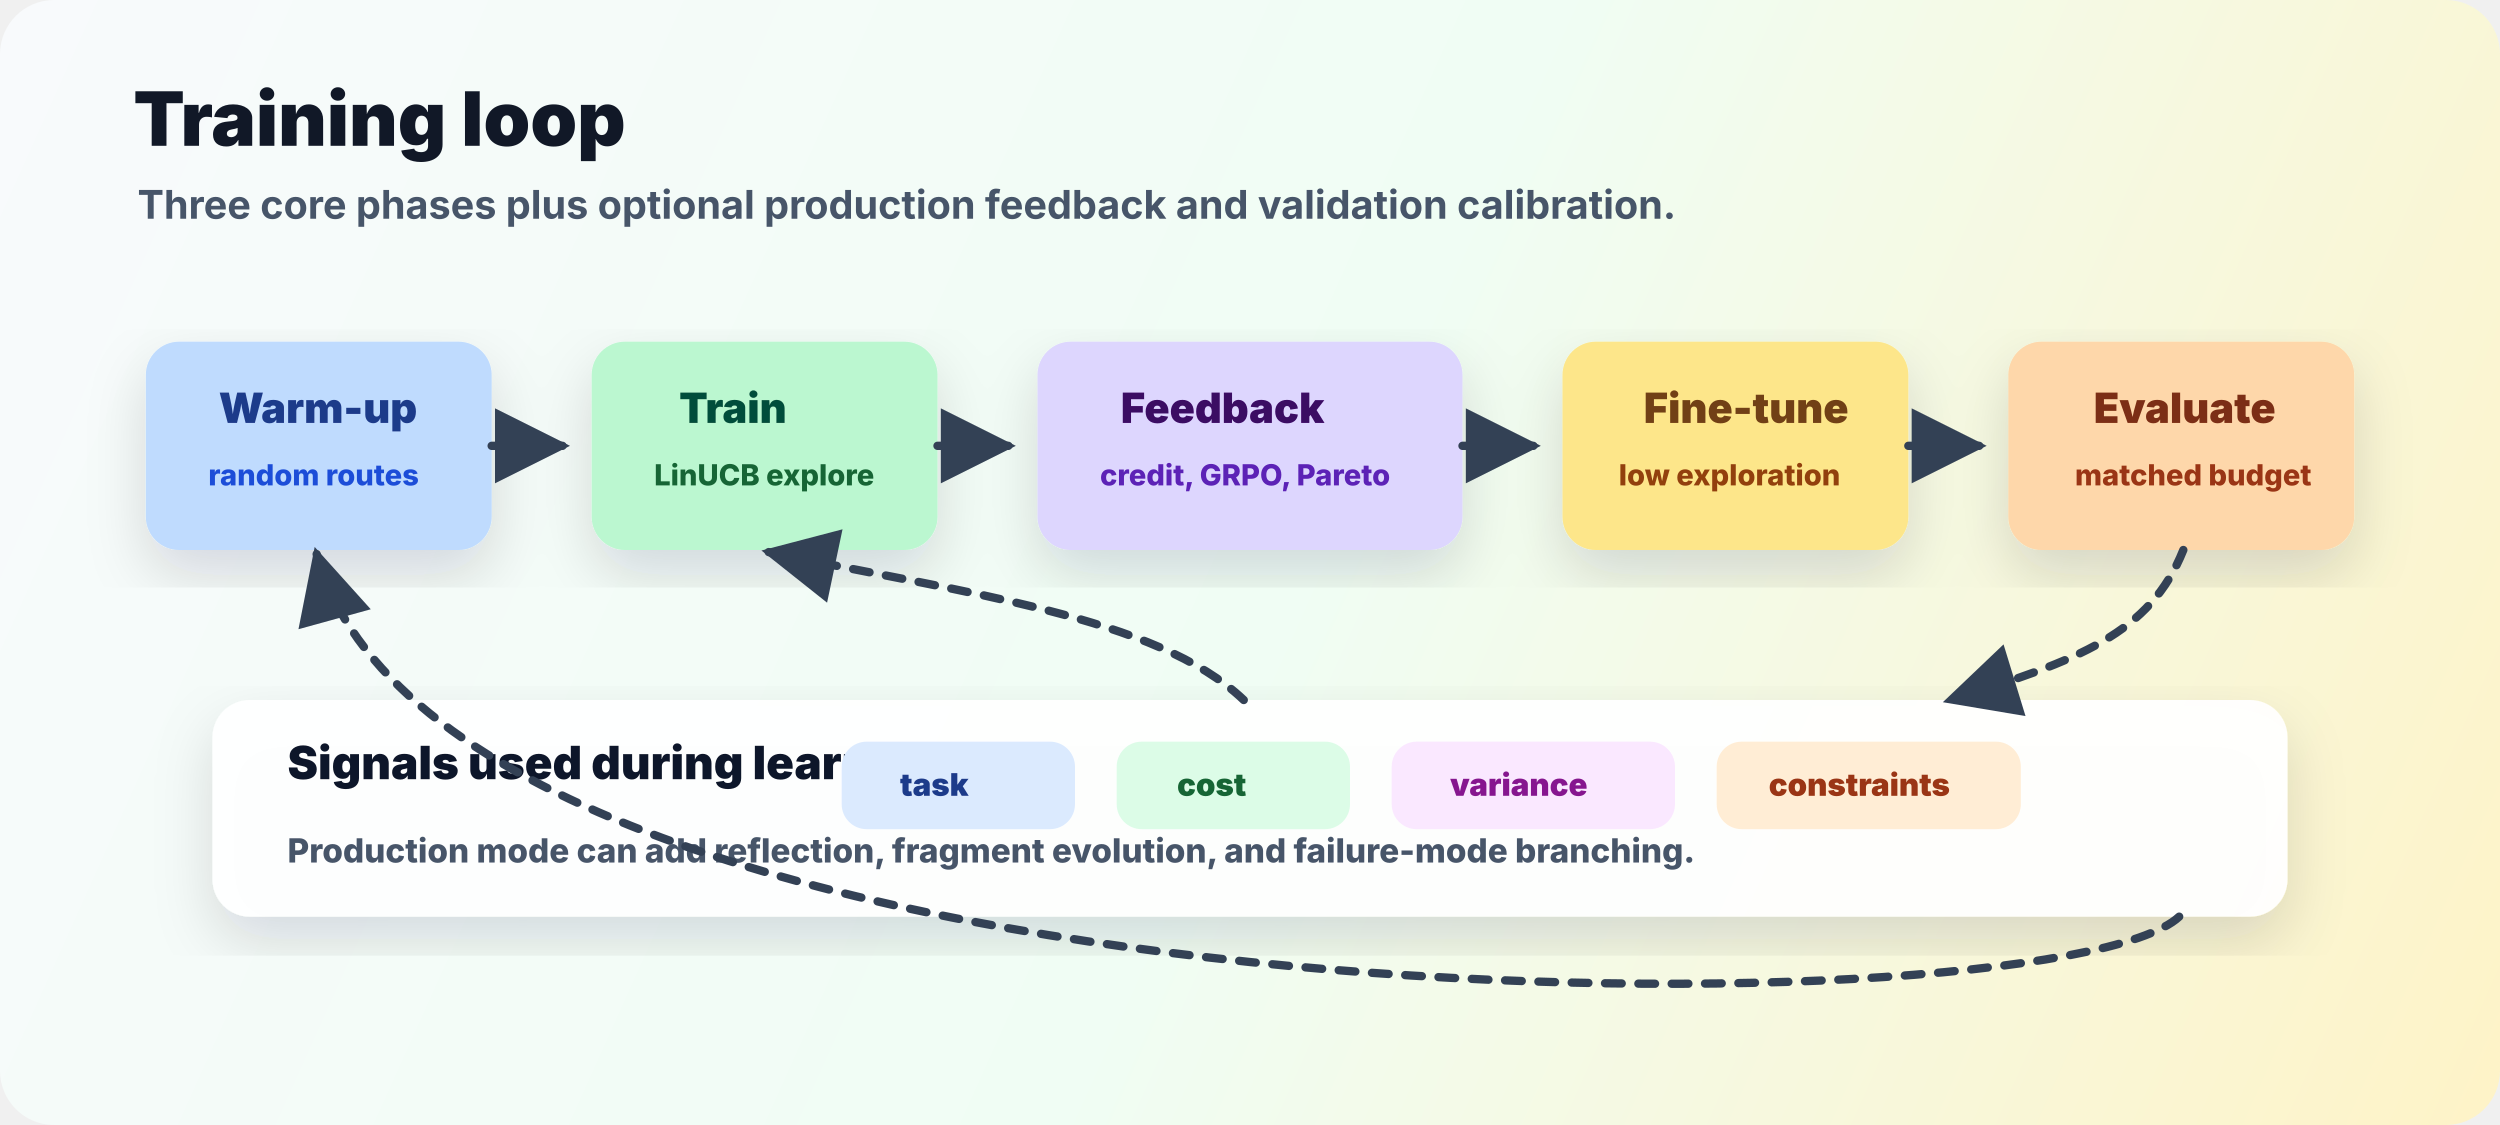
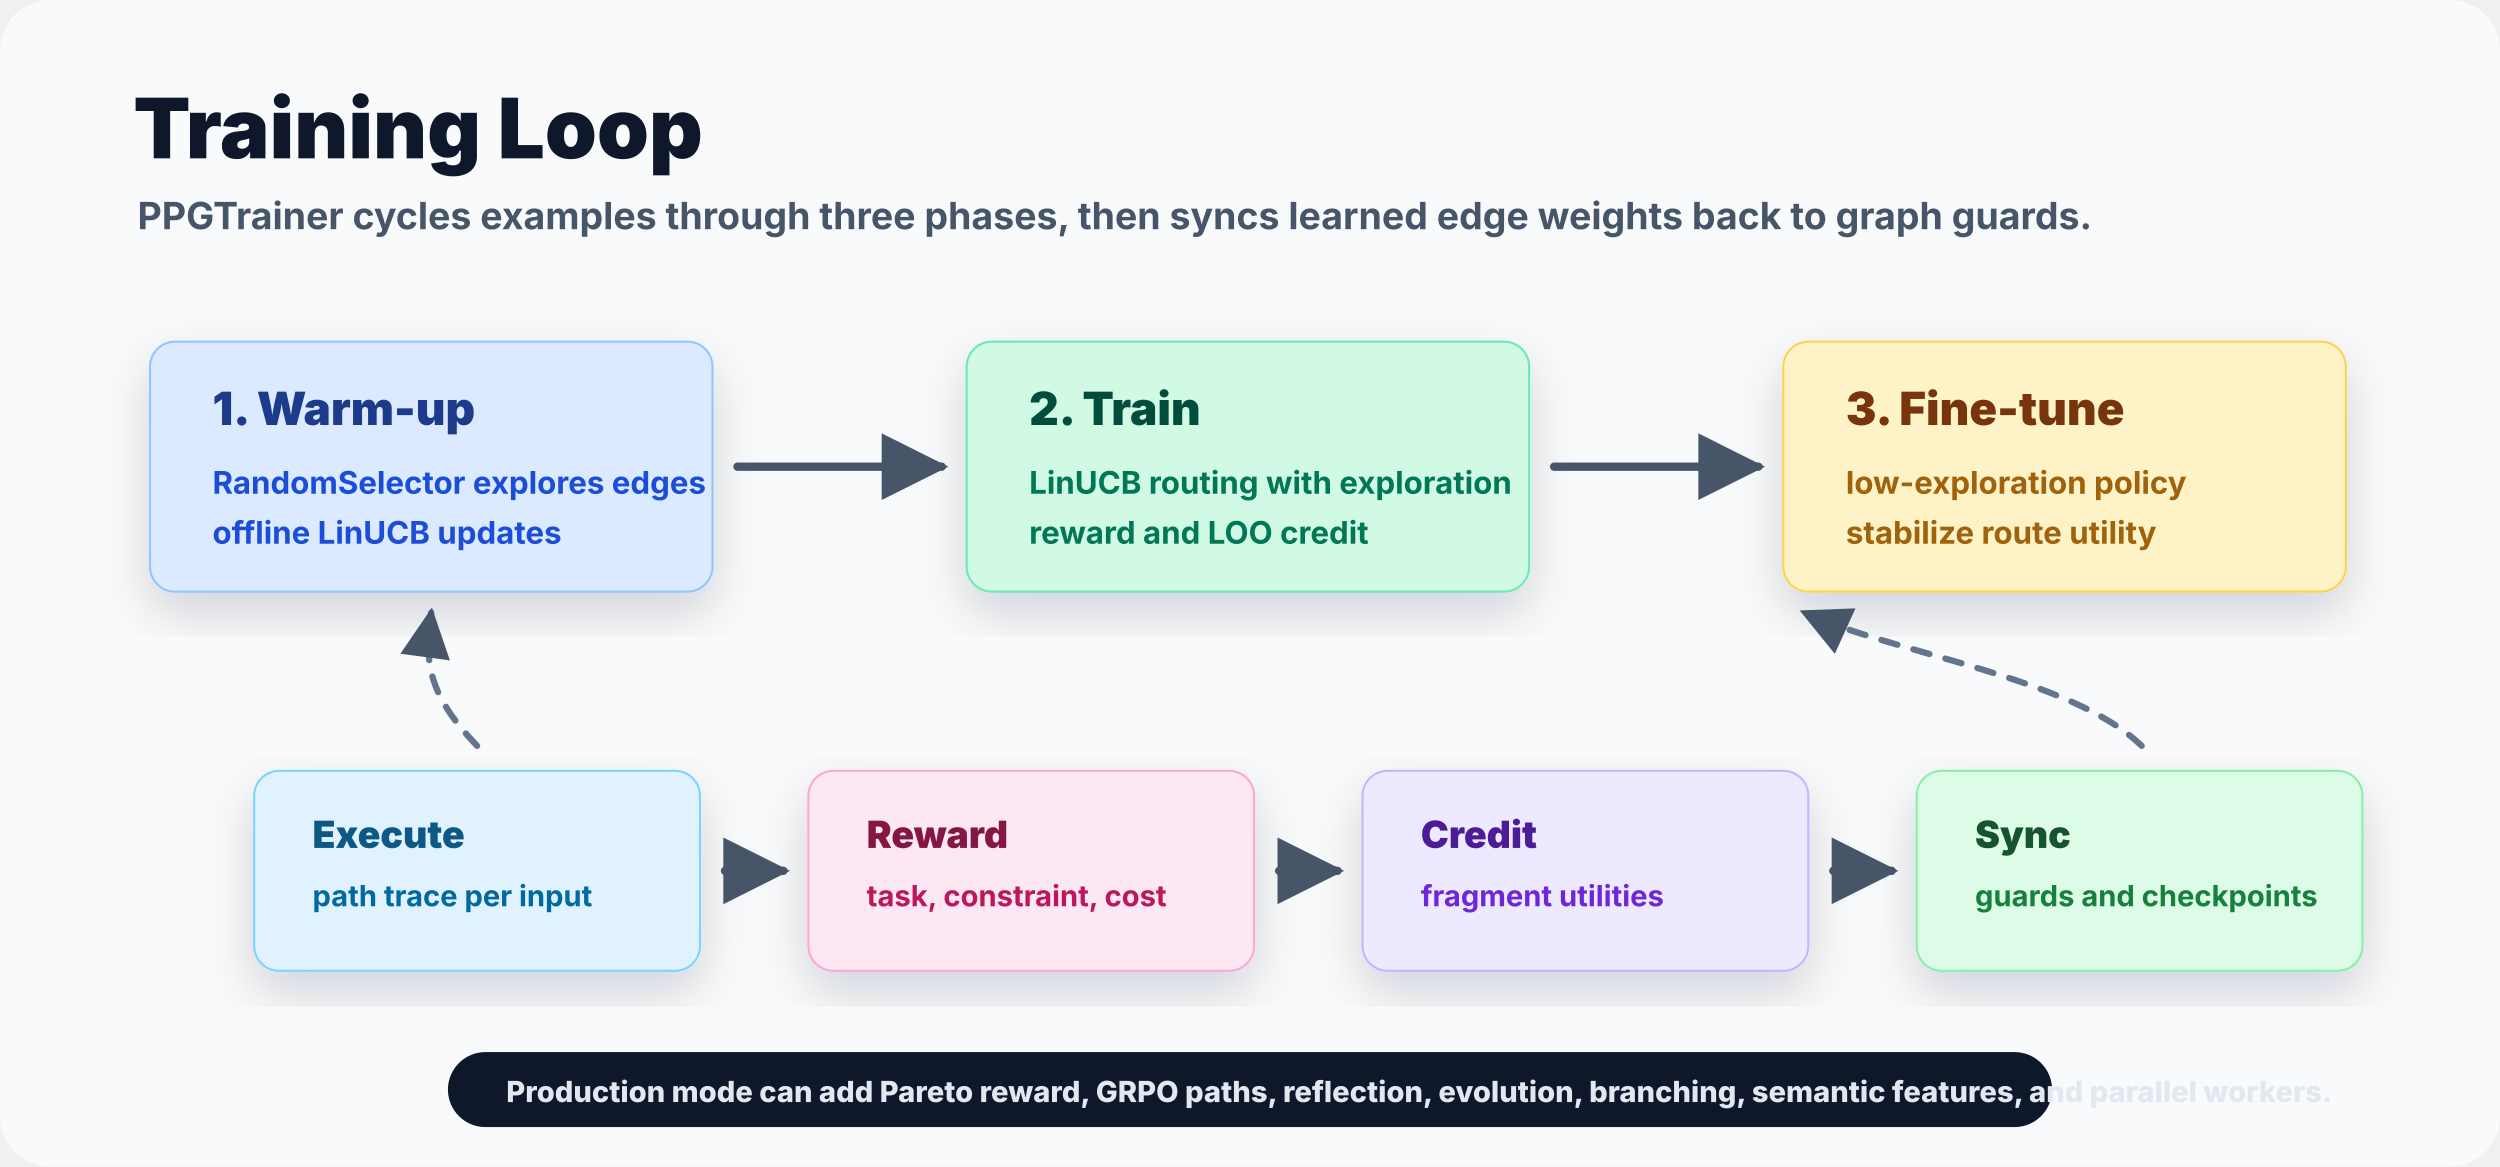
- <svg xmlns="http://www.w3.org/2000/svg" width="1200" height="540" viewBox="0 0 1200 540" fill="none" role="img" aria-labelledby="title desc">
+ <svg xmlns="http://www.w3.org/2000/svg" width="1200" height="560" viewBox="0 0 1200 560" fill="none" role="img" aria-labelledby="title desc">
  <defs>
-     <linearGradient id="bg" x1="0" y1="0" x2="1200" y2="540" gradientUnits="userSpaceOnUse">
-       <stop offset="0" stop-color="#F8FAFC" />
-       <stop offset="0.52" stop-color="#F0FDF4" />
-       <stop offset="1" stop-color="#FEF3C7" />
-     </linearGradient>
-     <filter id="shadow" x="-18%" y="-18%" width="136%" height="136%">
-       <feDropShadow dx="0" dy="12" stdDeviation="14" flood-color="#0F172A" flood-opacity="0.14" />
+     <filter id="shadow" x="-16%" y="-18%" width="132%" height="136%">
+       <feDropShadow dx="0" dy="10" stdDeviation="12" flood-color="#0F172A" flood-opacity="0.16" />
    </filter>
-     <marker id="arrow" viewBox="0 0 10 10" refX="9" refY="5" markerWidth="9" markerHeight="9" orient="auto-start-reverse">
-       <path d="M0 0 L10 5 L0 10 Z" fill="#334155" />
+     <marker id="arrow" viewBox="0 0 10 10" refX="9" refY="5" markerWidth="8" markerHeight="8" orient="auto-start-reverse">
+       <path d="M0 0 L10 5 L0 10 Z" fill="#475569" />
    </marker>
  </defs>
-   <rect width="1200" height="540" rx="26" fill="url(#bg)" />
-   <text x="64" y="70" fill="#111827" font-family="Inter, Arial, sans-serif" font-size="36" font-weight="900">Training loop</text>
-   <text x="66" y="105" fill="#475569" font-family="Inter, Arial, sans-serif" font-size="19" font-weight="700">Three core phases plus optional production feedback and validation calibration.</text>
+   <rect width="1200" height="560" rx="24" fill="#F8FAFC" />
+   <text x="64" y="76" fill="#0F172A" font-family="Inter, Arial, sans-serif" font-size="40" font-weight="900">Training Loop</text>
+   <text x="66" y="110" fill="#475569" font-family="Inter, Arial, sans-serif" font-size="18" font-weight="700">PPGTrainer cycles examples through three phases, then syncs learned edge weights back to graph guards.</text>
  <g filter="url(#shadow)">
-     <rect x="70" y="164" width="166" height="100" rx="16" fill="#BFDBFE" />
-     <text x="105" y="203" fill="#1E3A8A" font-family="Inter, Arial, sans-serif" font-size="20" font-weight="900">Warm-up</text>
-     <text x="100" y="233" fill="#1D4ED8" font-family="Inter, Arial, sans-serif" font-size="14" font-weight="800">random routes</text>
-     <rect x="284" y="164" width="166" height="100" rx="16" fill="#BBF7D0" />
-     <text x="326" y="203" fill="#064E3B" font-family="Inter, Arial, sans-serif" font-size="20" font-weight="900">Train</text>
-     <text x="314" y="233" fill="#166534" font-family="Inter, Arial, sans-serif" font-size="14" font-weight="800">LinUCB explore</text>
-     <rect x="498" y="164" width="204" height="100" rx="16" fill="#DDD6FE" />
-     <text x="538" y="203" fill="#3B0764" font-family="Inter, Arial, sans-serif" font-size="20" font-weight="900">Feedback</text>
-     <text x="528" y="233" fill="#5B21B6" font-family="Inter, Arial, sans-serif" font-size="14" font-weight="800">credit, GRPO, Pareto</text>
-     <rect x="750" y="164" width="166" height="100" rx="16" fill="#FDE68A" />
-     <text x="789" y="203" fill="#713F12" font-family="Inter, Arial, sans-serif" font-size="20" font-weight="900">Fine-tune</text>
-     <text x="777" y="233" fill="#92400E" font-family="Inter, Arial, sans-serif" font-size="14" font-weight="800">low exploration</text>
-     <rect x="964" y="164" width="166" height="100" rx="16" fill="#FED7AA" />
-     <text x="1005" y="203" fill="#7C2D12" font-family="Inter, Arial, sans-serif" font-size="20" font-weight="900">Evaluate</text>
-     <text x="996" y="233" fill="#9A3412" font-family="Inter, Arial, sans-serif" font-size="14" font-weight="800">matched budget</text>
+     <rect x="72" y="164" width="270" height="120" rx="12" fill="#DBEAFE" stroke="#93C5FD" />
+     <text x="102" y="204" fill="#1E3A8A" font-family="Inter, Arial, sans-serif" font-size="22" font-weight="900">1. Warm-up</text>
+     <text x="102" y="237" fill="#1D4ED8" font-family="Inter, Arial, sans-serif" font-size="15" font-weight="700">RandomSelector explores edges</text>
+     <text x="102" y="261" fill="#1D4ED8" font-family="Inter, Arial, sans-serif" font-size="15" font-weight="700">offline LinUCB updates</text>
+     <rect x="464" y="164" width="270" height="120" rx="12" fill="#D1FAE5" stroke="#6EE7B7" />
+     <text x="494" y="204" fill="#064E3B" font-family="Inter, Arial, sans-serif" font-size="22" font-weight="900">2. Train</text>
+     <text x="494" y="237" fill="#047857" font-family="Inter, Arial, sans-serif" font-size="15" font-weight="700">LinUCB routing with exploration</text>
+     <text x="494" y="261" fill="#047857" font-family="Inter, Arial, sans-serif" font-size="15" font-weight="700">reward and LOO credit</text>
+     <rect x="856" y="164" width="270" height="120" rx="12" fill="#FEF3C7" stroke="#FCD34D" />
+     <text x="886" y="204" fill="#78350F" font-family="Inter, Arial, sans-serif" font-size="22" font-weight="900">3. Fine-tune</text>
+     <text x="886" y="237" fill="#A16207" font-family="Inter, Arial, sans-serif" font-size="15" font-weight="700">low-exploration policy</text>
+     <text x="886" y="261" fill="#A16207" font-family="Inter, Arial, sans-serif" font-size="15" font-weight="700">stabilize route utility</text>
  </g>
-   <path d="M236 214 H270" stroke="#334155" stroke-width="4" stroke-linecap="round" marker-end="url(#arrow)" />
-   <path d="M450 214 H484" stroke="#334155" stroke-width="4" stroke-linecap="round" marker-end="url(#arrow)" />
-   <path d="M702 214 H736" stroke="#334155" stroke-width="4" stroke-linecap="round" marker-end="url(#arrow)" />
-   <path d="M916 214 H950" stroke="#334155" stroke-width="4" stroke-linecap="round" marker-end="url(#arrow)" />
+   <path d="M354 224 H452" stroke="#475569" stroke-width="4" stroke-linecap="round" marker-end="url(#arrow)" />
+   <path d="M746 224 H844" stroke="#475569" stroke-width="4" stroke-linecap="round" marker-end="url(#arrow)" />
  <g filter="url(#shadow)">
-     <rect x="102" y="336" width="996" height="104" rx="18" fill="#FFFFFF" fill-opacity="0.94" />
-     <text x="138" y="374" fill="#0F172A" font-family="Inter, Arial, sans-serif" font-size="22" font-weight="900">Signals used during learning</text>
-     <rect x="404" y="356" width="112" height="42" rx="12" fill="#DBEAFE" />
-     <text x="432" y="382" fill="#1E3A8A" font-family="Inter, Arial, sans-serif" font-size="15" font-weight="900">task</text>
-     <rect x="536" y="356" width="112" height="42" rx="12" fill="#DCFCE7" />
-     <text x="565" y="382" fill="#166534" font-family="Inter, Arial, sans-serif" font-size="15" font-weight="900">cost</text>
-     <rect x="668" y="356" width="136" height="42" rx="12" fill="#FAE8FF" />
-     <text x="696" y="382" fill="#86198F" font-family="Inter, Arial, sans-serif" font-size="15" font-weight="900">variance</text>
-     <rect x="824" y="356" width="146" height="42" rx="12" fill="#FFEDD5" />
-     <text x="849" y="382" fill="#9A3412" font-family="Inter, Arial, sans-serif" font-size="15" font-weight="900">constraints</text>
-     <text x="138" y="414" fill="#475569" font-family="Inter, Arial, sans-serif" font-size="16" font-weight="800">Production mode can add reflection, fragment evolution, and failure-mode branching.</text>
+     <rect x="122" y="370" width="214" height="96" rx="12" fill="#E0F2FE" stroke="#7DD3FC" />
+     <text x="150" y="407" fill="#075985" font-family="Inter, Arial, sans-serif" font-size="18" font-weight="900">Execute</text>
+     <text x="150" y="435" fill="#0369A1" font-family="Inter, Arial, sans-serif" font-size="14" font-weight="700">path trace per input</text>
+     <rect x="388" y="370" width="214" height="96" rx="12" fill="#FCE7F3" stroke="#F9A8D4" />
+     <text x="416" y="407" fill="#831843" font-family="Inter, Arial, sans-serif" font-size="18" font-weight="900">Reward</text>
+     <text x="416" y="435" fill="#BE185D" font-family="Inter, Arial, sans-serif" font-size="14" font-weight="700">task, constraint, cost</text>
+     <rect x="654" y="370" width="214" height="96" rx="12" fill="#EDE9FE" stroke="#C4B5FD" />
+     <text x="682" y="407" fill="#4C1D95" font-family="Inter, Arial, sans-serif" font-size="18" font-weight="900">Credit</text>
+     <text x="682" y="435" fill="#6D28D9" font-family="Inter, Arial, sans-serif" font-size="14" font-weight="700">fragment utilities</text>
+     <rect x="920" y="370" width="214" height="96" rx="12" fill="#DCFCE7" stroke="#86EFAC" />
+     <text x="948" y="407" fill="#14532D" font-family="Inter, Arial, sans-serif" font-size="18" font-weight="900">Sync</text>
+     <text x="948" y="435" fill="#15803D" font-family="Inter, Arial, sans-serif" font-size="14" font-weight="700">guards and checkpoints</text>
  </g>
-   <path d="M1048 264 C1032 304 998 317 936 336" stroke="#334155" stroke-width="4" stroke-linecap="round" stroke-dasharray="8 8" marker-end="url(#arrow)" />
-   <path d="M597 336 C555 296 464 285 369 265" stroke="#334155" stroke-width="4" stroke-linecap="round" stroke-dasharray="8 8" marker-end="url(#arrow)" />
-   <path d="M1046 440 C984 498 216 498 152 266" stroke="#334155" stroke-width="4" stroke-linecap="round" stroke-dasharray="8 8" marker-end="url(#arrow)" />
+   <path d="M348 418 H376" stroke="#475569" stroke-width="4" stroke-linecap="round" marker-end="url(#arrow)" />
+   <path d="M614 418 H642" stroke="#475569" stroke-width="4" stroke-linecap="round" marker-end="url(#arrow)" />
+   <path d="M880 418 H908" stroke="#475569" stroke-width="4" stroke-linecap="round" marker-end="url(#arrow)" />
+   <path d="M1028 358 C994 325 910 314 866 294" stroke="#64748B" stroke-width="3" stroke-dasharray="8 8" stroke-linecap="round" marker-end="url(#arrow)" />
+   <path d="M229 358 C204 332 204 316 207 294" stroke="#64748B" stroke-width="3" stroke-dasharray="8 8" stroke-linecap="round" marker-end="url(#arrow)" />
+   <g transform="translate(215 505)">
+     <rect x="0" y="0" width="770" height="36" rx="18" fill="#0F172A" />
+     <text x="28" y="24" fill="#E2E8F0" font-family="Inter, Arial, sans-serif" font-size="14" font-weight="800">Production mode can add Pareto reward, GRPO paths, reflection, evolution, branching, semantic features, and parallel workers.</text>
+   </g>
</svg>
